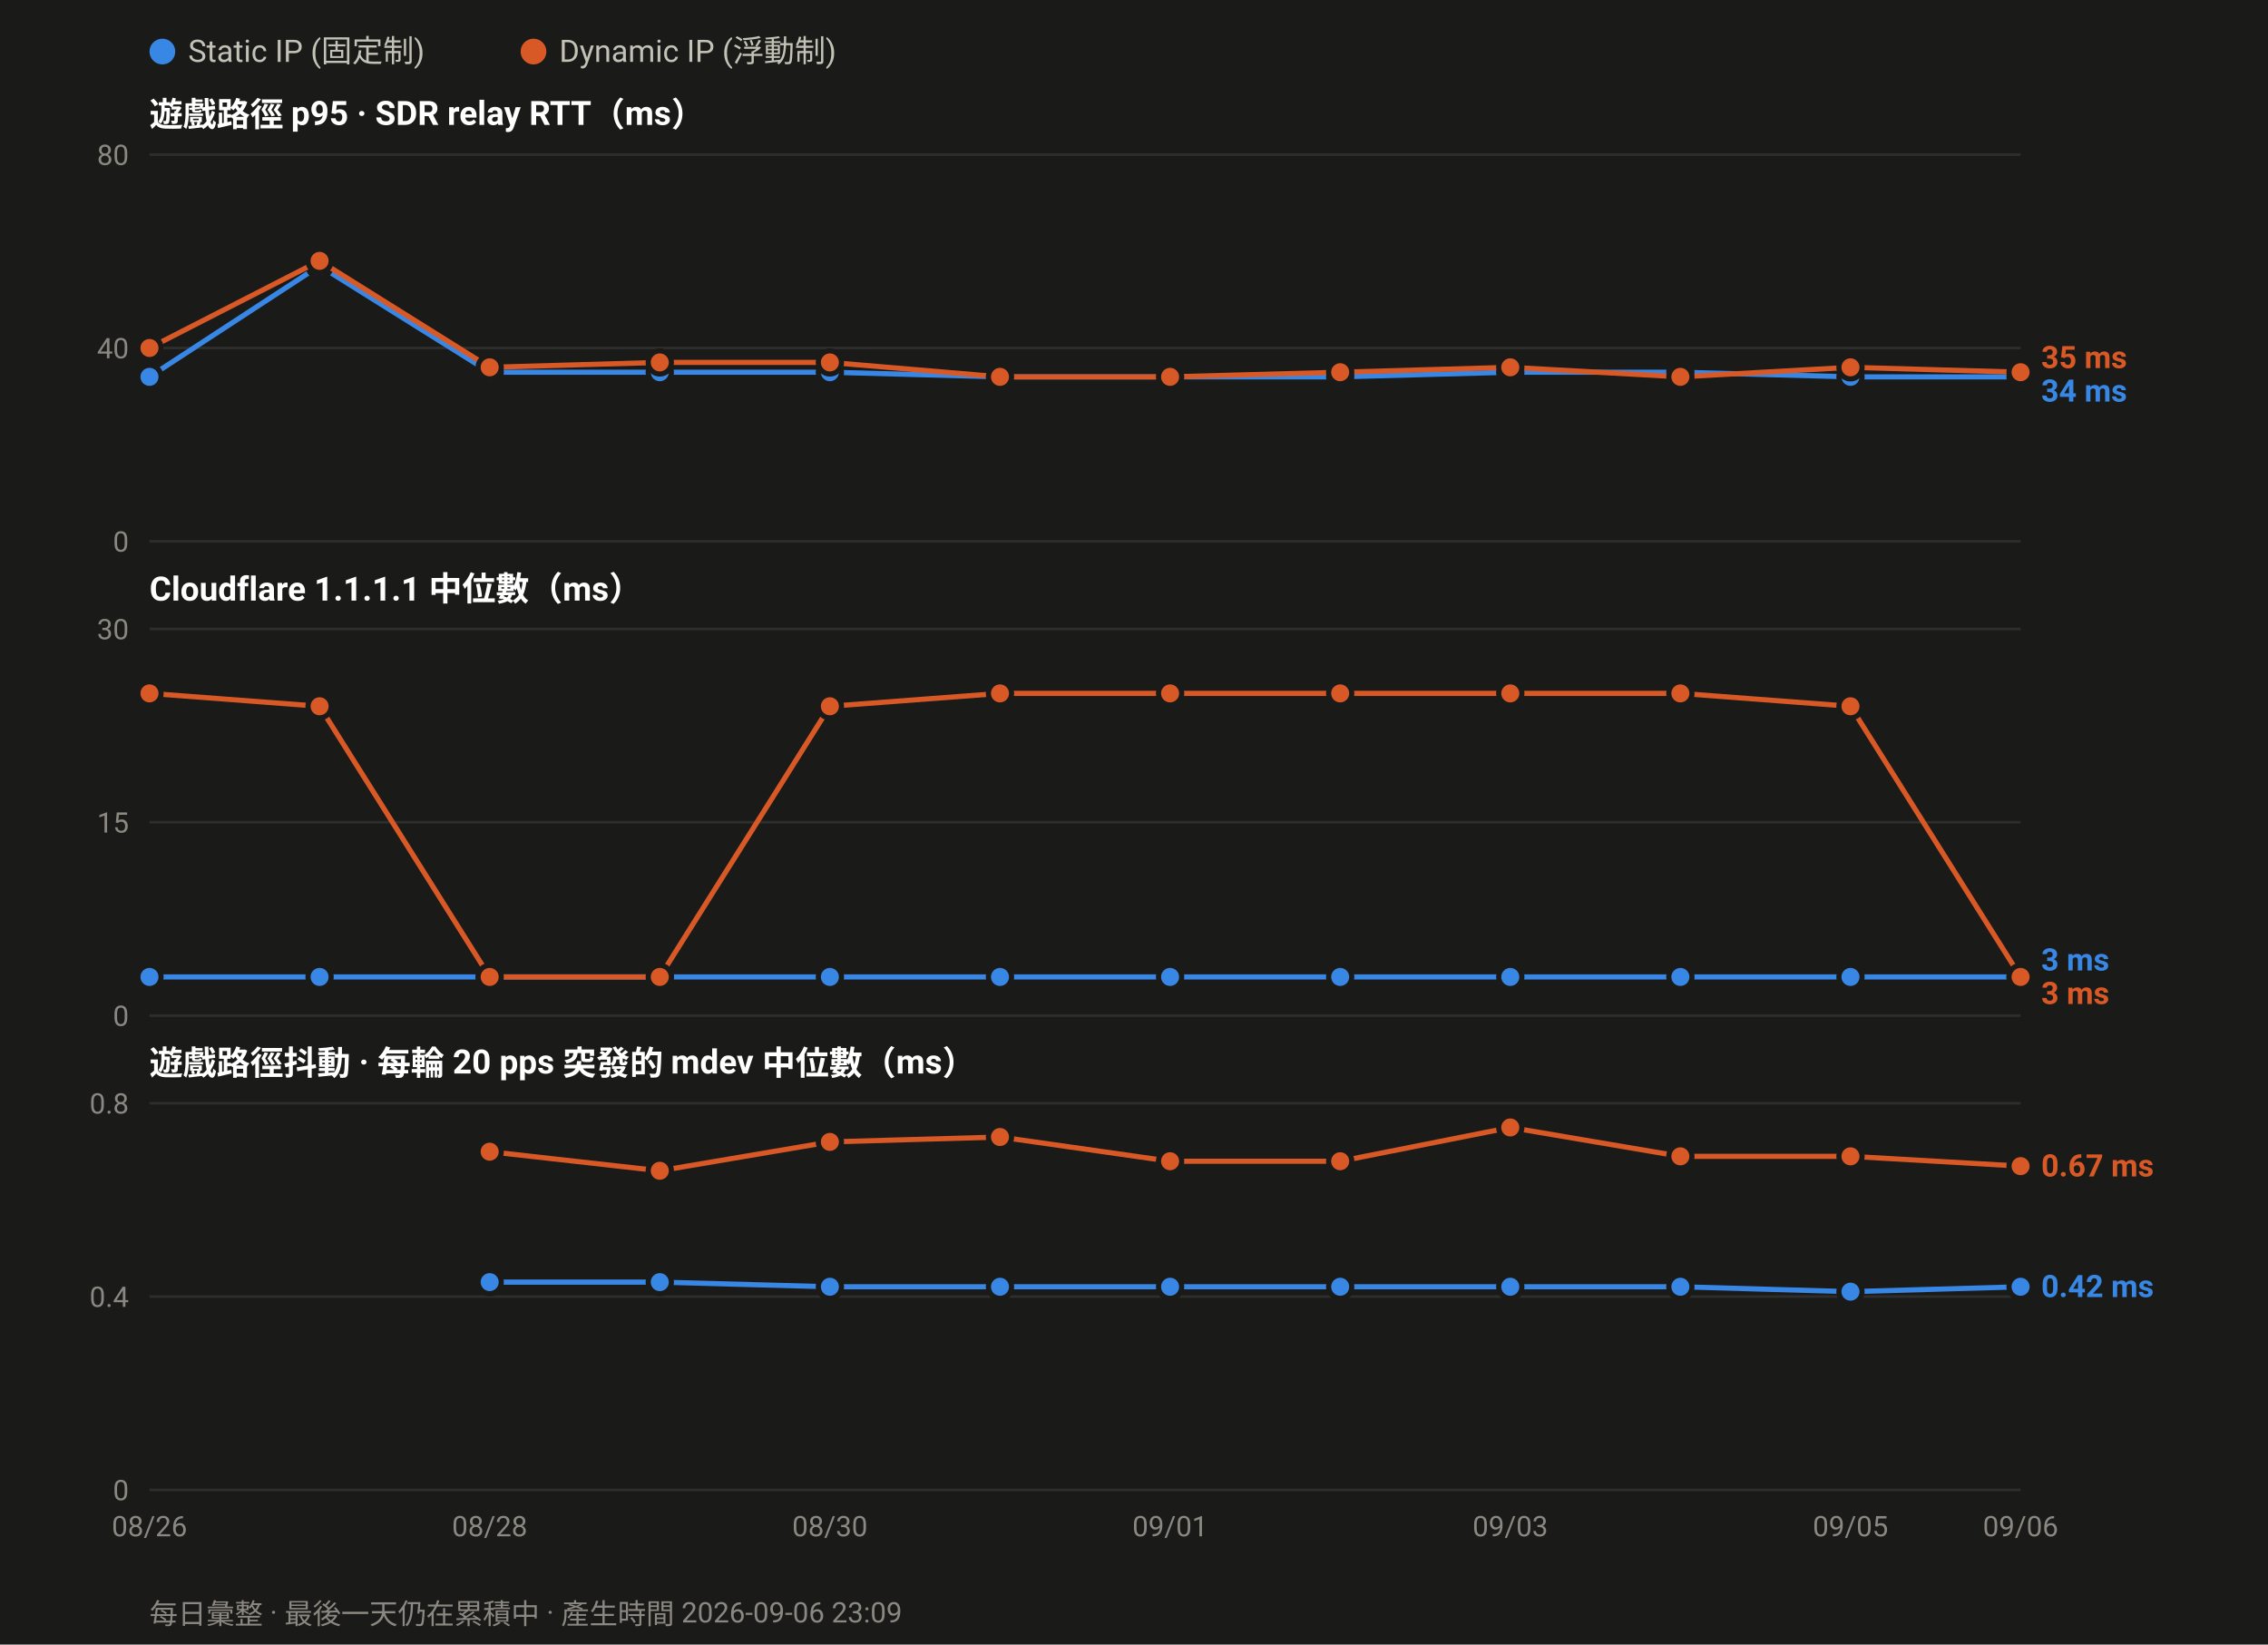
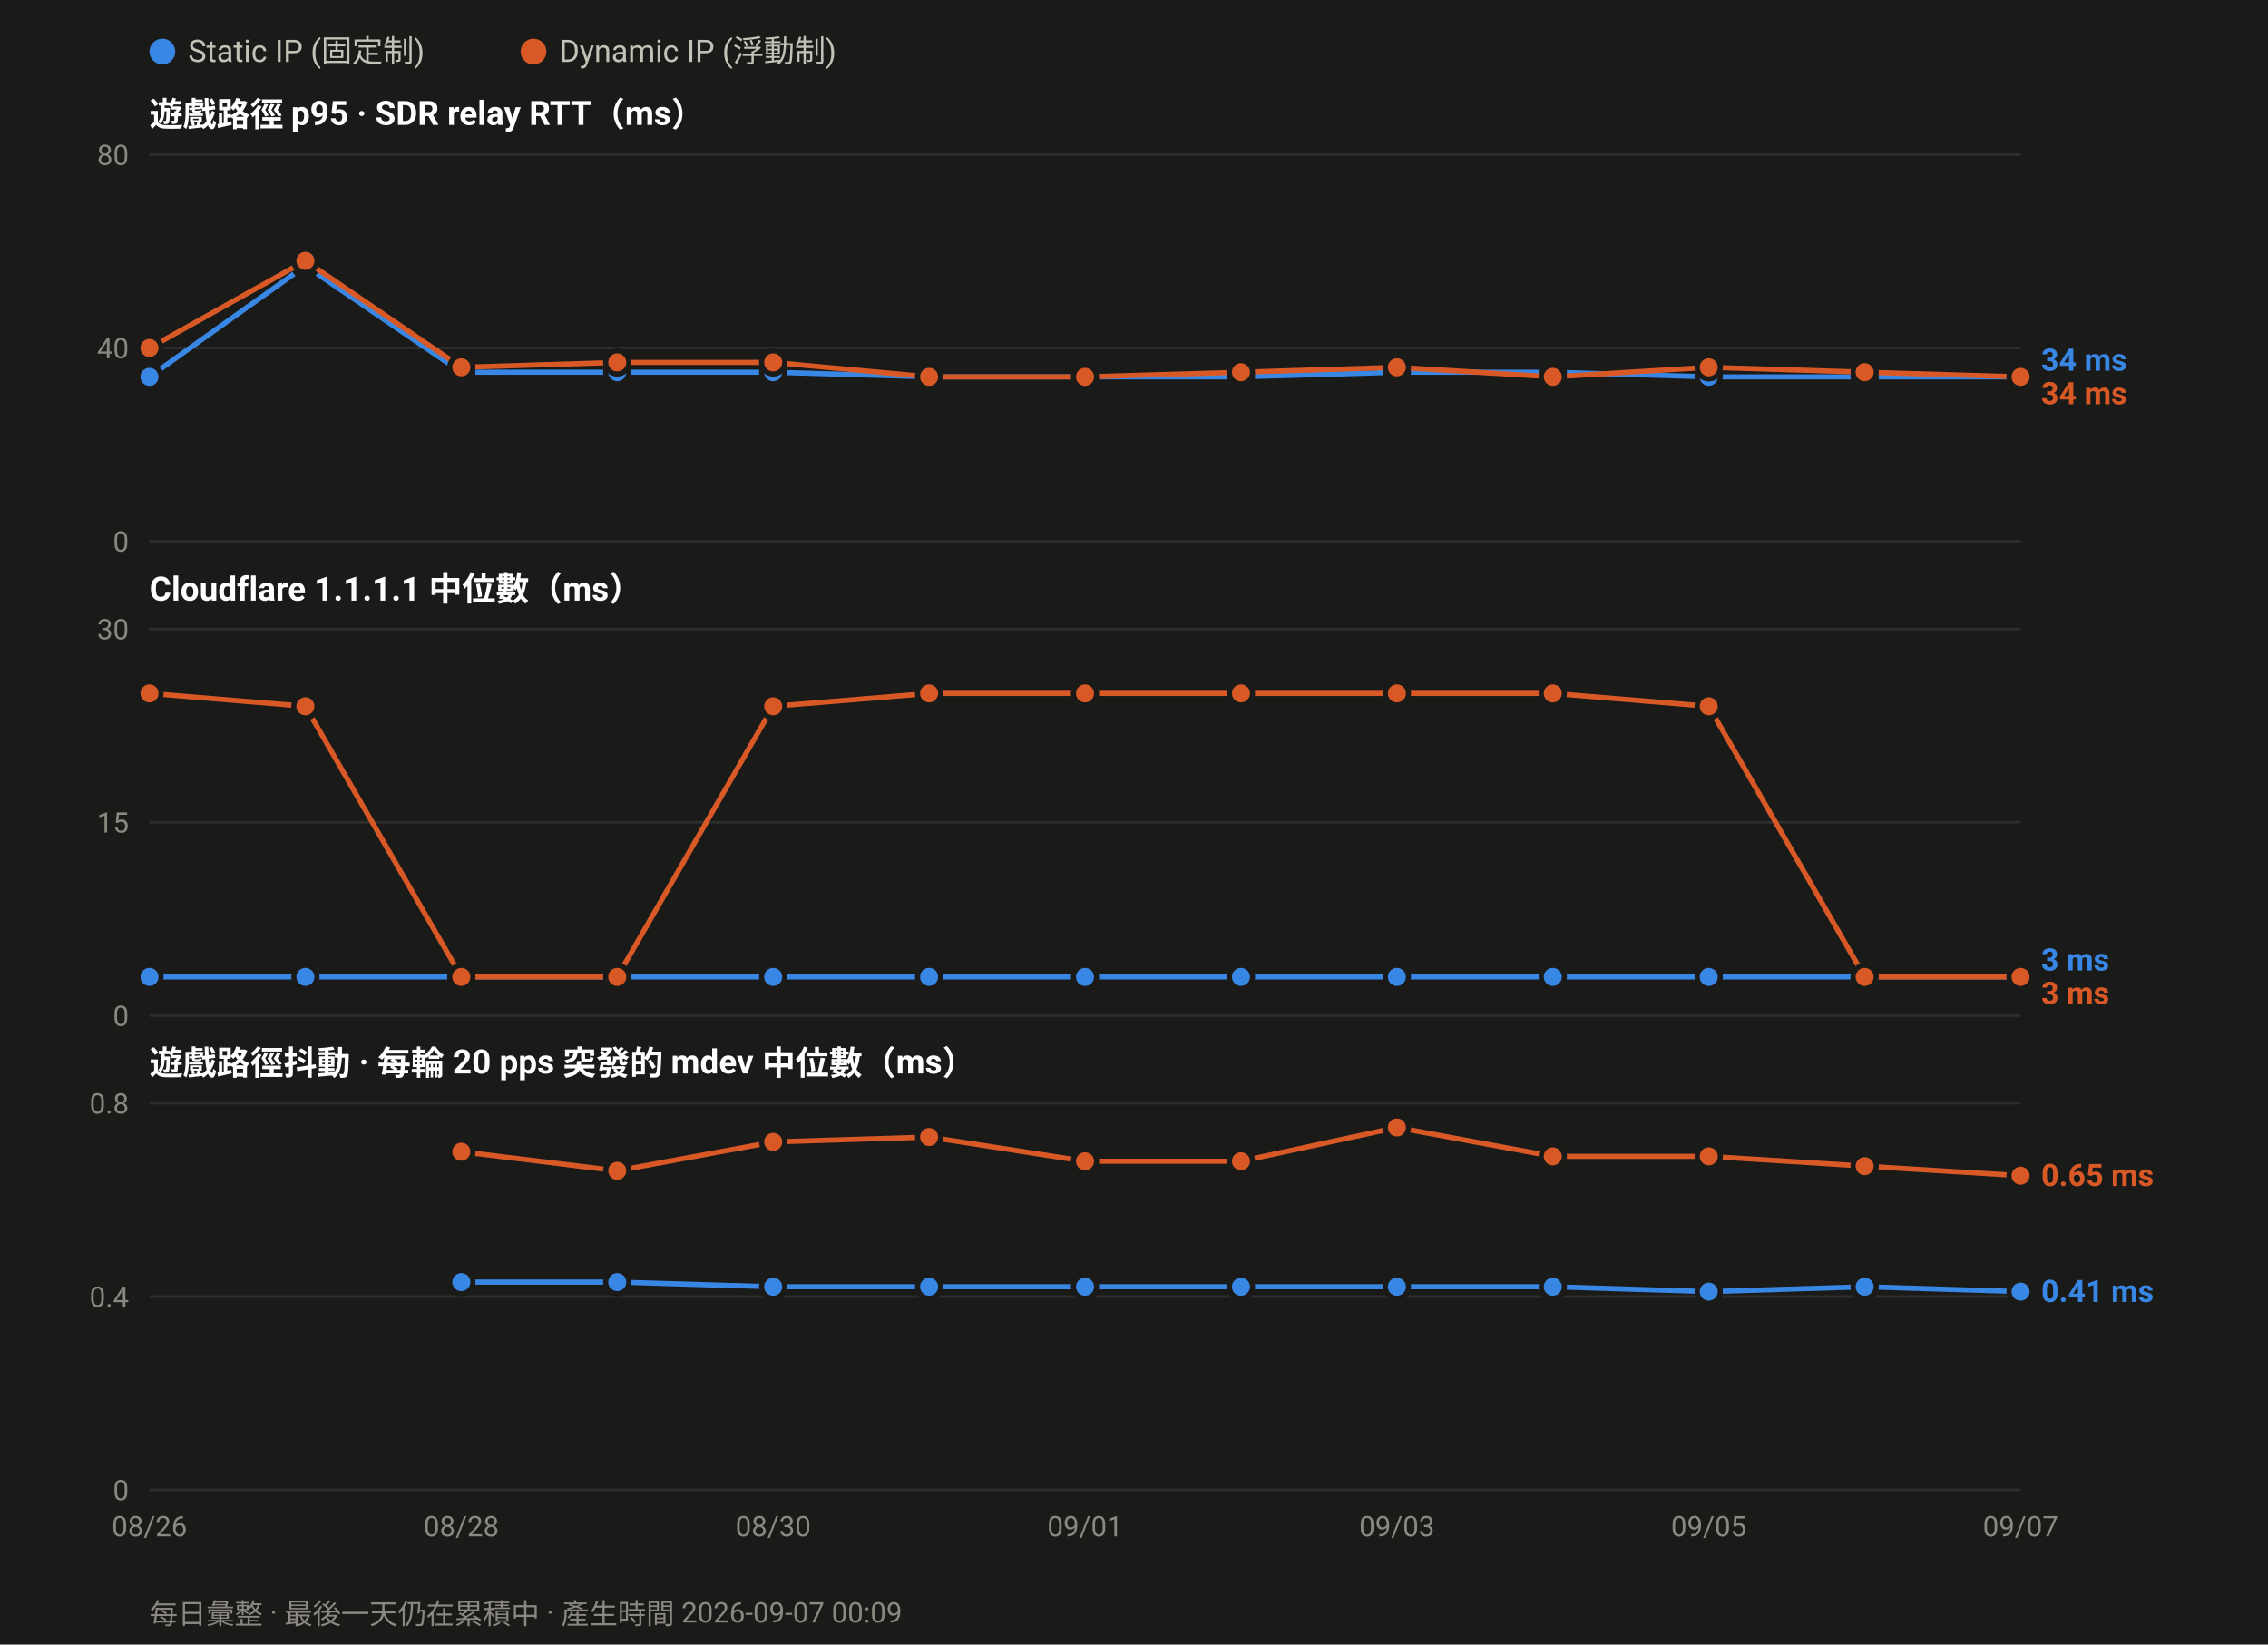
<svg xmlns="http://www.w3.org/2000/svg" width="880" height="638" viewBox="0 0 880 638" font-family="ui-sans-serif,-apple-system,Segoe UI,Roboto,Helvetica,Arial,sans-serif">
  <rect width="880" height="638" fill="#1a1a19" />
  <circle cx="63.0" cy="20" r="5" fill="#3987e5" />
  <text x="73.0" y="24" font-size="12" fill="#c3c2b7">Static IP (固定制)</text>
  <circle cx="207.0" cy="20" r="5" fill="#d95926" />
  <text x="217.0" y="24" font-size="12" fill="#c3c2b7">Dynamic IP (浮動制)</text>
  <text x="58" y="49.0" font-size="13" font-weight="600" fill="#ffffff">遊戲路徑 p95 · SDR relay RTT（ms）</text>
  <line x1="58" y1="210.0" x2="784.0" y2="210.0" stroke="#2e2e2c" stroke-width="1" />
  <text x="50" y="214.0" font-size="11" text-anchor="end" fill="#8a8880">0</text>
  <line x1="58" y1="135.0" x2="784.0" y2="135.0" stroke="#2e2e2c" stroke-width="1" />
  <text x="50" y="139.0" font-size="11" text-anchor="end" fill="#8a8880">40</text>
  <line x1="58" y1="60.0" x2="784.0" y2="60.0" stroke="#2e2e2c" stroke-width="1" />
  <text x="50" y="64.0" font-size="11" text-anchor="end" fill="#8a8880">80</text>
-   <polyline fill="none" stroke="#3987e5" stroke-width="2" stroke-linejoin="round" points="58.0,146.2 124.0,103.1 190.0,144.4 256.0,144.4 322.0,144.4 388.0,146.2 454.0,146.2 520.0,146.2 586.0,144.4 652.0,144.4 718.0,146.2 784.0,146.2" />
+   <polyline fill="none" stroke="#3987e5" stroke-width="2" stroke-linejoin="round" points="58.0,146.2 118.5,103.1 179.0,144.4 239.5,144.4 300.0,144.4 360.5,146.2 421.0,146.2 481.5,146.2 542.0,144.4 602.5,144.4 663.0,146.2 723.5,146.2 784.0,146.2" />
  <circle cx="58.0" cy="146.2" r="4.5" fill="#3987e5" stroke="#1a1a19" stroke-width="2" />
-   <circle cx="124.0" cy="103.1" r="4.5" fill="#3987e5" stroke="#1a1a19" stroke-width="2" />
-   <circle cx="190.0" cy="144.4" r="4.5" fill="#3987e5" stroke="#1a1a19" stroke-width="2" />
-   <circle cx="256.0" cy="144.4" r="4.5" fill="#3987e5" stroke="#1a1a19" stroke-width="2" />
-   <circle cx="322.0" cy="144.4" r="4.5" fill="#3987e5" stroke="#1a1a19" stroke-width="2" />
-   <circle cx="388.0" cy="146.2" r="4.5" fill="#3987e5" stroke="#1a1a19" stroke-width="2" />
-   <circle cx="454.0" cy="146.2" r="4.5" fill="#3987e5" stroke="#1a1a19" stroke-width="2" />
-   <circle cx="520.0" cy="146.2" r="4.5" fill="#3987e5" stroke="#1a1a19" stroke-width="2" />
-   <circle cx="586.0" cy="144.4" r="4.5" fill="#3987e5" stroke="#1a1a19" stroke-width="2" />
-   <circle cx="652.0" cy="144.4" r="4.5" fill="#3987e5" stroke="#1a1a19" stroke-width="2" />
-   <circle cx="718.0" cy="146.2" r="4.5" fill="#3987e5" stroke="#1a1a19" stroke-width="2" />
+   <circle cx="118.5" cy="103.1" r="4.5" fill="#3987e5" stroke="#1a1a19" stroke-width="2" />
+   <circle cx="179.0" cy="144.4" r="4.5" fill="#3987e5" stroke="#1a1a19" stroke-width="2" />
+   <circle cx="239.5" cy="144.4" r="4.5" fill="#3987e5" stroke="#1a1a19" stroke-width="2" />
+   <circle cx="300.0" cy="144.4" r="4.5" fill="#3987e5" stroke="#1a1a19" stroke-width="2" />
+   <circle cx="360.5" cy="146.2" r="4.5" fill="#3987e5" stroke="#1a1a19" stroke-width="2" />
+   <circle cx="421.0" cy="146.2" r="4.5" fill="#3987e5" stroke="#1a1a19" stroke-width="2" />
+   <circle cx="481.5" cy="146.2" r="4.5" fill="#3987e5" stroke="#1a1a19" stroke-width="2" />
+   <circle cx="542.0" cy="144.4" r="4.5" fill="#3987e5" stroke="#1a1a19" stroke-width="2" />
+   <circle cx="602.5" cy="144.4" r="4.5" fill="#3987e5" stroke="#1a1a19" stroke-width="2" />
+   <circle cx="663.0" cy="146.2" r="4.5" fill="#3987e5" stroke="#1a1a19" stroke-width="2" />
+   <circle cx="723.5" cy="146.2" r="4.5" fill="#3987e5" stroke="#1a1a19" stroke-width="2" />
  <circle cx="784.0" cy="146.2" r="4.5" fill="#3987e5" stroke="#1a1a19" stroke-width="2" />
-   <polyline fill="none" stroke="#d95926" stroke-width="2" stroke-linejoin="round" points="58.0,135.0 124.0,101.2 190.0,142.5 256.0,140.6 322.0,140.6 388.0,146.2 454.0,146.2 520.0,144.4 586.0,142.5 652.0,146.2 718.0,142.5 784.0,144.4" />
+   <polyline fill="none" stroke="#d95926" stroke-width="2" stroke-linejoin="round" points="58.0,135.0 118.5,101.2 179.0,142.5 239.5,140.6 300.0,140.6 360.5,146.2 421.0,146.2 481.5,144.4 542.0,142.5 602.5,146.2 663.0,142.5 723.5,144.4 784.0,146.2" />
  <circle cx="58.0" cy="135.0" r="4.5" fill="#d95926" stroke="#1a1a19" stroke-width="2" />
-   <circle cx="124.0" cy="101.2" r="4.5" fill="#d95926" stroke="#1a1a19" stroke-width="2" />
-   <circle cx="190.0" cy="142.5" r="4.5" fill="#d95926" stroke="#1a1a19" stroke-width="2" />
-   <circle cx="256.0" cy="140.6" r="4.5" fill="#d95926" stroke="#1a1a19" stroke-width="2" />
-   <circle cx="322.0" cy="140.6" r="4.5" fill="#d95926" stroke="#1a1a19" stroke-width="2" />
-   <circle cx="388.0" cy="146.2" r="4.5" fill="#d95926" stroke="#1a1a19" stroke-width="2" />
-   <circle cx="454.0" cy="146.2" r="4.5" fill="#d95926" stroke="#1a1a19" stroke-width="2" />
-   <circle cx="520.0" cy="144.4" r="4.5" fill="#d95926" stroke="#1a1a19" stroke-width="2" />
-   <circle cx="586.0" cy="142.5" r="4.5" fill="#d95926" stroke="#1a1a19" stroke-width="2" />
-   <circle cx="652.0" cy="146.2" r="4.5" fill="#d95926" stroke="#1a1a19" stroke-width="2" />
-   <circle cx="718.0" cy="142.5" r="4.5" fill="#d95926" stroke="#1a1a19" stroke-width="2" />
-   <circle cx="784.0" cy="144.4" r="4.5" fill="#d95926" stroke="#1a1a19" stroke-width="2" />
-   <text x="792.0" y="142.8" font-size="12" font-weight="600" fill="#d95926">35 ms</text>
-   <text x="792.0" y="155.8" font-size="12" font-weight="600" fill="#3987e5">34 ms</text>
+   <circle cx="118.5" cy="101.2" r="4.5" fill="#d95926" stroke="#1a1a19" stroke-width="2" />
+   <circle cx="179.0" cy="142.5" r="4.5" fill="#d95926" stroke="#1a1a19" stroke-width="2" />
+   <circle cx="239.5" cy="140.6" r="4.5" fill="#d95926" stroke="#1a1a19" stroke-width="2" />
+   <circle cx="300.0" cy="140.6" r="4.5" fill="#d95926" stroke="#1a1a19" stroke-width="2" />
+   <circle cx="360.5" cy="146.2" r="4.5" fill="#d95926" stroke="#1a1a19" stroke-width="2" />
+   <circle cx="421.0" cy="146.2" r="4.5" fill="#d95926" stroke="#1a1a19" stroke-width="2" />
+   <circle cx="481.5" cy="144.4" r="4.5" fill="#d95926" stroke="#1a1a19" stroke-width="2" />
+   <circle cx="542.0" cy="142.5" r="4.5" fill="#d95926" stroke="#1a1a19" stroke-width="2" />
+   <circle cx="602.5" cy="146.2" r="4.5" fill="#d95926" stroke="#1a1a19" stroke-width="2" />
+   <circle cx="663.0" cy="142.5" r="4.5" fill="#d95926" stroke="#1a1a19" stroke-width="2" />
+   <circle cx="723.5" cy="144.4" r="4.5" fill="#d95926" stroke="#1a1a19" stroke-width="2" />
+   <circle cx="784.0" cy="146.2" r="4.5" fill="#d95926" stroke="#1a1a19" stroke-width="2" />
+   <text x="792.0" y="143.8" font-size="12" font-weight="600" fill="#3987e5">34 ms</text>
+   <text x="792.0" y="156.8" font-size="12" font-weight="600" fill="#d95926">34 ms</text>
  <text x="58" y="233.0" font-size="13" font-weight="600" fill="#ffffff">Cloudflare 1.1.1.1 中位數（ms）</text>
  <line x1="58" y1="394.0" x2="784.0" y2="394.0" stroke="#2e2e2c" stroke-width="1" />
  <text x="50" y="398.0" font-size="11" text-anchor="end" fill="#8a8880">0</text>
  <line x1="58" y1="319.0" x2="784.0" y2="319.0" stroke="#2e2e2c" stroke-width="1" />
  <text x="50" y="323.0" font-size="11" text-anchor="end" fill="#8a8880">15</text>
  <line x1="58" y1="244.0" x2="784.0" y2="244.0" stroke="#2e2e2c" stroke-width="1" />
  <text x="50" y="248.0" font-size="11" text-anchor="end" fill="#8a8880">30</text>
-   <polyline fill="none" stroke="#3987e5" stroke-width="2" stroke-linejoin="round" points="58.0,379.0 124.0,379.0 190.0,379.0 256.0,379.0 322.0,379.0 388.0,379.0 454.0,379.0 520.0,379.0 586.0,379.0 652.0,379.0 718.0,379.0 784.0,379.0" />
+   <polyline fill="none" stroke="#3987e5" stroke-width="2" stroke-linejoin="round" points="58.0,379.0 118.5,379.0 179.0,379.0 239.5,379.0 300.0,379.0 360.5,379.0 421.0,379.0 481.5,379.0 542.0,379.0 602.5,379.0 663.0,379.0 723.5,379.0 784.0,379.0" />
  <circle cx="58.0" cy="379.0" r="4.5" fill="#3987e5" stroke="#1a1a19" stroke-width="2" />
-   <circle cx="124.0" cy="379.0" r="4.5" fill="#3987e5" stroke="#1a1a19" stroke-width="2" />
-   <circle cx="190.0" cy="379.0" r="4.5" fill="#3987e5" stroke="#1a1a19" stroke-width="2" />
-   <circle cx="256.0" cy="379.0" r="4.5" fill="#3987e5" stroke="#1a1a19" stroke-width="2" />
-   <circle cx="322.0" cy="379.0" r="4.5" fill="#3987e5" stroke="#1a1a19" stroke-width="2" />
-   <circle cx="388.0" cy="379.0" r="4.5" fill="#3987e5" stroke="#1a1a19" stroke-width="2" />
-   <circle cx="454.0" cy="379.0" r="4.5" fill="#3987e5" stroke="#1a1a19" stroke-width="2" />
-   <circle cx="520.0" cy="379.0" r="4.5" fill="#3987e5" stroke="#1a1a19" stroke-width="2" />
-   <circle cx="586.0" cy="379.0" r="4.5" fill="#3987e5" stroke="#1a1a19" stroke-width="2" />
-   <circle cx="652.0" cy="379.0" r="4.5" fill="#3987e5" stroke="#1a1a19" stroke-width="2" />
-   <circle cx="718.0" cy="379.0" r="4.5" fill="#3987e5" stroke="#1a1a19" stroke-width="2" />
+   <circle cx="118.5" cy="379.0" r="4.5" fill="#3987e5" stroke="#1a1a19" stroke-width="2" />
+   <circle cx="179.0" cy="379.0" r="4.5" fill="#3987e5" stroke="#1a1a19" stroke-width="2" />
+   <circle cx="239.5" cy="379.0" r="4.5" fill="#3987e5" stroke="#1a1a19" stroke-width="2" />
+   <circle cx="300.0" cy="379.0" r="4.5" fill="#3987e5" stroke="#1a1a19" stroke-width="2" />
+   <circle cx="360.5" cy="379.0" r="4.5" fill="#3987e5" stroke="#1a1a19" stroke-width="2" />
+   <circle cx="421.0" cy="379.0" r="4.5" fill="#3987e5" stroke="#1a1a19" stroke-width="2" />
+   <circle cx="481.5" cy="379.0" r="4.5" fill="#3987e5" stroke="#1a1a19" stroke-width="2" />
+   <circle cx="542.0" cy="379.0" r="4.5" fill="#3987e5" stroke="#1a1a19" stroke-width="2" />
+   <circle cx="602.5" cy="379.0" r="4.5" fill="#3987e5" stroke="#1a1a19" stroke-width="2" />
+   <circle cx="663.0" cy="379.0" r="4.5" fill="#3987e5" stroke="#1a1a19" stroke-width="2" />
+   <circle cx="723.5" cy="379.0" r="4.5" fill="#3987e5" stroke="#1a1a19" stroke-width="2" />
  <circle cx="784.0" cy="379.0" r="4.5" fill="#3987e5" stroke="#1a1a19" stroke-width="2" />
-   <polyline fill="none" stroke="#d95926" stroke-width="2" stroke-linejoin="round" points="58.0,269.0 124.0,274.0 190.0,379.0 256.0,379.0 322.0,274.0 388.0,269.0 454.0,269.0 520.0,269.0 586.0,269.0 652.0,269.0 718.0,274.0 784.0,379.0" />
+   <polyline fill="none" stroke="#d95926" stroke-width="2" stroke-linejoin="round" points="58.0,269.0 118.5,274.0 179.0,379.0 239.5,379.0 300.0,274.0 360.5,269.0 421.0,269.0 481.5,269.0 542.0,269.0 602.5,269.0 663.0,274.0 723.5,379.0 784.0,379.0" />
  <circle cx="58.0" cy="269.0" r="4.5" fill="#d95926" stroke="#1a1a19" stroke-width="2" />
-   <circle cx="124.0" cy="274.0" r="4.5" fill="#d95926" stroke="#1a1a19" stroke-width="2" />
-   <circle cx="190.0" cy="379.0" r="4.5" fill="#d95926" stroke="#1a1a19" stroke-width="2" />
-   <circle cx="256.0" cy="379.0" r="4.5" fill="#d95926" stroke="#1a1a19" stroke-width="2" />
-   <circle cx="322.0" cy="274.0" r="4.5" fill="#d95926" stroke="#1a1a19" stroke-width="2" />
-   <circle cx="388.0" cy="269.0" r="4.5" fill="#d95926" stroke="#1a1a19" stroke-width="2" />
-   <circle cx="454.0" cy="269.0" r="4.5" fill="#d95926" stroke="#1a1a19" stroke-width="2" />
-   <circle cx="520.0" cy="269.0" r="4.5" fill="#d95926" stroke="#1a1a19" stroke-width="2" />
-   <circle cx="586.0" cy="269.0" r="4.5" fill="#d95926" stroke="#1a1a19" stroke-width="2" />
-   <circle cx="652.0" cy="269.0" r="4.5" fill="#d95926" stroke="#1a1a19" stroke-width="2" />
-   <circle cx="718.0" cy="274.0" r="4.5" fill="#d95926" stroke="#1a1a19" stroke-width="2" />
+   <circle cx="118.5" cy="274.0" r="4.5" fill="#d95926" stroke="#1a1a19" stroke-width="2" />
+   <circle cx="179.0" cy="379.0" r="4.5" fill="#d95926" stroke="#1a1a19" stroke-width="2" />
+   <circle cx="239.5" cy="379.0" r="4.5" fill="#d95926" stroke="#1a1a19" stroke-width="2" />
+   <circle cx="300.0" cy="274.0" r="4.5" fill="#d95926" stroke="#1a1a19" stroke-width="2" />
+   <circle cx="360.5" cy="269.0" r="4.5" fill="#d95926" stroke="#1a1a19" stroke-width="2" />
+   <circle cx="421.0" cy="269.0" r="4.5" fill="#d95926" stroke="#1a1a19" stroke-width="2" />
+   <circle cx="481.5" cy="269.0" r="4.5" fill="#d95926" stroke="#1a1a19" stroke-width="2" />
+   <circle cx="542.0" cy="269.0" r="4.5" fill="#d95926" stroke="#1a1a19" stroke-width="2" />
+   <circle cx="602.5" cy="269.0" r="4.5" fill="#d95926" stroke="#1a1a19" stroke-width="2" />
+   <circle cx="663.0" cy="274.0" r="4.5" fill="#d95926" stroke="#1a1a19" stroke-width="2" />
+   <circle cx="723.5" cy="379.0" r="4.5" fill="#d95926" stroke="#1a1a19" stroke-width="2" />
  <circle cx="784.0" cy="379.0" r="4.5" fill="#d95926" stroke="#1a1a19" stroke-width="2" />
  <text x="792.0" y="376.5" font-size="12" font-weight="600" fill="#3987e5">3 ms</text>
  <text x="792.0" y="389.5" font-size="12" font-weight="600" fill="#d95926">3 ms</text>
  <text x="58" y="417.0" font-size="13" font-weight="600" fill="#ffffff">遊戲路徑抖動 · 每輪 20 pps 突發的 mdev 中位數（ms）</text>
  <line x1="58" y1="578.0" x2="784.0" y2="578.0" stroke="#2e2e2c" stroke-width="1" />
  <text x="50" y="582.0" font-size="11" text-anchor="end" fill="#8a8880">0</text>
  <line x1="58" y1="503.0" x2="784.0" y2="503.0" stroke="#2e2e2c" stroke-width="1" />
  <text x="50" y="507.0" font-size="11" text-anchor="end" fill="#8a8880">0.4</text>
  <line x1="58" y1="428.0" x2="784.0" y2="428.0" stroke="#2e2e2c" stroke-width="1" />
  <text x="50" y="432.0" font-size="11" text-anchor="end" fill="#8a8880">0.8</text>
-   <polyline fill="none" stroke="#3987e5" stroke-width="2" stroke-linejoin="round" points="190.0,497.4 256.0,497.4 322.0,499.2 388.0,499.2 454.0,499.2 520.0,499.2 586.0,499.2 652.0,499.2 718.0,501.1 784.0,499.2" />
-   <circle cx="190.0" cy="497.4" r="4.5" fill="#3987e5" stroke="#1a1a19" stroke-width="2" />
-   <circle cx="256.0" cy="497.4" r="4.5" fill="#3987e5" stroke="#1a1a19" stroke-width="2" />
-   <circle cx="322.0" cy="499.2" r="4.5" fill="#3987e5" stroke="#1a1a19" stroke-width="2" />
-   <circle cx="388.0" cy="499.2" r="4.5" fill="#3987e5" stroke="#1a1a19" stroke-width="2" />
-   <circle cx="454.0" cy="499.2" r="4.5" fill="#3987e5" stroke="#1a1a19" stroke-width="2" />
-   <circle cx="520.0" cy="499.2" r="4.5" fill="#3987e5" stroke="#1a1a19" stroke-width="2" />
-   <circle cx="586.0" cy="499.2" r="4.5" fill="#3987e5" stroke="#1a1a19" stroke-width="2" />
-   <circle cx="652.0" cy="499.2" r="4.5" fill="#3987e5" stroke="#1a1a19" stroke-width="2" />
-   <circle cx="718.0" cy="501.1" r="4.5" fill="#3987e5" stroke="#1a1a19" stroke-width="2" />
-   <circle cx="784.0" cy="499.2" r="4.5" fill="#3987e5" stroke="#1a1a19" stroke-width="2" />
-   <polyline fill="none" stroke="#d95926" stroke-width="2" stroke-linejoin="round" points="190.0,446.8 256.0,454.2 322.0,443.0 388.0,441.1 454.0,450.5 520.0,450.5 586.0,437.4 652.0,448.6 718.0,448.6 784.0,452.4" />
-   <circle cx="190.0" cy="446.8" r="4.5" fill="#d95926" stroke="#1a1a19" stroke-width="2" />
-   <circle cx="256.0" cy="454.2" r="4.5" fill="#d95926" stroke="#1a1a19" stroke-width="2" />
-   <circle cx="322.0" cy="443.0" r="4.5" fill="#d95926" stroke="#1a1a19" stroke-width="2" />
-   <circle cx="388.0" cy="441.1" r="4.5" fill="#d95926" stroke="#1a1a19" stroke-width="2" />
-   <circle cx="454.0" cy="450.5" r="4.5" fill="#d95926" stroke="#1a1a19" stroke-width="2" />
-   <circle cx="520.0" cy="450.5" r="4.5" fill="#d95926" stroke="#1a1a19" stroke-width="2" />
-   <circle cx="586.0" cy="437.4" r="4.5" fill="#d95926" stroke="#1a1a19" stroke-width="2" />
-   <circle cx="652.0" cy="448.6" r="4.5" fill="#d95926" stroke="#1a1a19" stroke-width="2" />
-   <circle cx="718.0" cy="448.6" r="4.5" fill="#d95926" stroke="#1a1a19" stroke-width="2" />
-   <circle cx="784.0" cy="452.4" r="4.5" fill="#d95926" stroke="#1a1a19" stroke-width="2" />
-   <text x="792.0" y="456.4" font-size="12" font-weight="600" fill="#d95926">0.67 ms</text>
-   <text x="792.0" y="503.2" font-size="12" font-weight="600" fill="#3987e5">0.42 ms</text>
+   <polyline fill="none" stroke="#3987e5" stroke-width="2" stroke-linejoin="round" points="179.0,497.4 239.5,497.4 300.0,499.2 360.5,499.2 421.0,499.2 481.5,499.2 542.0,499.2 602.5,499.2 663.0,501.1 723.5,499.2 784.0,501.1" />
+   <circle cx="179.0" cy="497.4" r="4.5" fill="#3987e5" stroke="#1a1a19" stroke-width="2" />
+   <circle cx="239.5" cy="497.4" r="4.5" fill="#3987e5" stroke="#1a1a19" stroke-width="2" />
+   <circle cx="300.0" cy="499.2" r="4.5" fill="#3987e5" stroke="#1a1a19" stroke-width="2" />
+   <circle cx="360.5" cy="499.2" r="4.5" fill="#3987e5" stroke="#1a1a19" stroke-width="2" />
+   <circle cx="421.0" cy="499.2" r="4.5" fill="#3987e5" stroke="#1a1a19" stroke-width="2" />
+   <circle cx="481.5" cy="499.2" r="4.5" fill="#3987e5" stroke="#1a1a19" stroke-width="2" />
+   <circle cx="542.0" cy="499.2" r="4.5" fill="#3987e5" stroke="#1a1a19" stroke-width="2" />
+   <circle cx="602.5" cy="499.2" r="4.5" fill="#3987e5" stroke="#1a1a19" stroke-width="2" />
+   <circle cx="663.0" cy="501.1" r="4.5" fill="#3987e5" stroke="#1a1a19" stroke-width="2" />
+   <circle cx="723.5" cy="499.2" r="4.5" fill="#3987e5" stroke="#1a1a19" stroke-width="2" />
+   <circle cx="784.0" cy="501.1" r="4.5" fill="#3987e5" stroke="#1a1a19" stroke-width="2" />
+   <polyline fill="none" stroke="#d95926" stroke-width="2" stroke-linejoin="round" points="179.0,446.8 239.5,454.2 300.0,443.0 360.5,441.1 421.0,450.5 481.5,450.5 542.0,437.4 602.5,448.6 663.0,448.6 723.5,452.4 784.0,456.1" />
+   <circle cx="179.0" cy="446.8" r="4.5" fill="#d95926" stroke="#1a1a19" stroke-width="2" />
+   <circle cx="239.5" cy="454.2" r="4.5" fill="#d95926" stroke="#1a1a19" stroke-width="2" />
+   <circle cx="300.0" cy="443.0" r="4.5" fill="#d95926" stroke="#1a1a19" stroke-width="2" />
+   <circle cx="360.5" cy="441.1" r="4.5" fill="#d95926" stroke="#1a1a19" stroke-width="2" />
+   <circle cx="421.0" cy="450.5" r="4.5" fill="#d95926" stroke="#1a1a19" stroke-width="2" />
+   <circle cx="481.5" cy="450.5" r="4.5" fill="#d95926" stroke="#1a1a19" stroke-width="2" />
+   <circle cx="542.0" cy="437.4" r="4.5" fill="#d95926" stroke="#1a1a19" stroke-width="2" />
+   <circle cx="602.5" cy="448.6" r="4.5" fill="#d95926" stroke="#1a1a19" stroke-width="2" />
+   <circle cx="663.0" cy="448.6" r="4.5" fill="#d95926" stroke="#1a1a19" stroke-width="2" />
+   <circle cx="723.5" cy="452.4" r="4.5" fill="#d95926" stroke="#1a1a19" stroke-width="2" />
+   <circle cx="784.0" cy="456.1" r="4.5" fill="#d95926" stroke="#1a1a19" stroke-width="2" />
+   <text x="792.0" y="460.1" font-size="12" font-weight="600" fill="#d95926">0.65 ms</text>
+   <text x="792.0" y="505.1" font-size="12" font-weight="600" fill="#3987e5">0.41 ms</text>
  <text x="58.0" y="596.0" font-size="11" text-anchor="middle" fill="#8a8880">08/26</text>
-   <text x="190.0" y="596.0" font-size="11" text-anchor="middle" fill="#8a8880">08/28</text>
-   <text x="322.0" y="596.0" font-size="11" text-anchor="middle" fill="#8a8880">08/30</text>
-   <text x="454.0" y="596.0" font-size="11" text-anchor="middle" fill="#8a8880">09/01</text>
-   <text x="586.0" y="596.0" font-size="11" text-anchor="middle" fill="#8a8880">09/03</text>
-   <text x="718.0" y="596.0" font-size="11" text-anchor="middle" fill="#8a8880">09/05</text>
-   <text x="784.0" y="596.0" font-size="11" text-anchor="middle" fill="#8a8880">09/06</text>
-   <text x="58" y="630" font-size="11" fill="#8a8880">每日彙整 · 最後一天仍在累積中 · 產生時間 2026-09-06 23:09</text>
+   <text x="179.0" y="596.0" font-size="11" text-anchor="middle" fill="#8a8880">08/28</text>
+   <text x="300.0" y="596.0" font-size="11" text-anchor="middle" fill="#8a8880">08/30</text>
+   <text x="421.0" y="596.0" font-size="11" text-anchor="middle" fill="#8a8880">09/01</text>
+   <text x="542.0" y="596.0" font-size="11" text-anchor="middle" fill="#8a8880">09/03</text>
+   <text x="663.0" y="596.0" font-size="11" text-anchor="middle" fill="#8a8880">09/05</text>
+   <text x="784.0" y="596.0" font-size="11" text-anchor="middle" fill="#8a8880">09/07</text>
+   <text x="58" y="630" font-size="11" fill="#8a8880">每日彙整 · 最後一天仍在累積中 · 產生時間 2026-09-07 00:09</text>
</svg>
